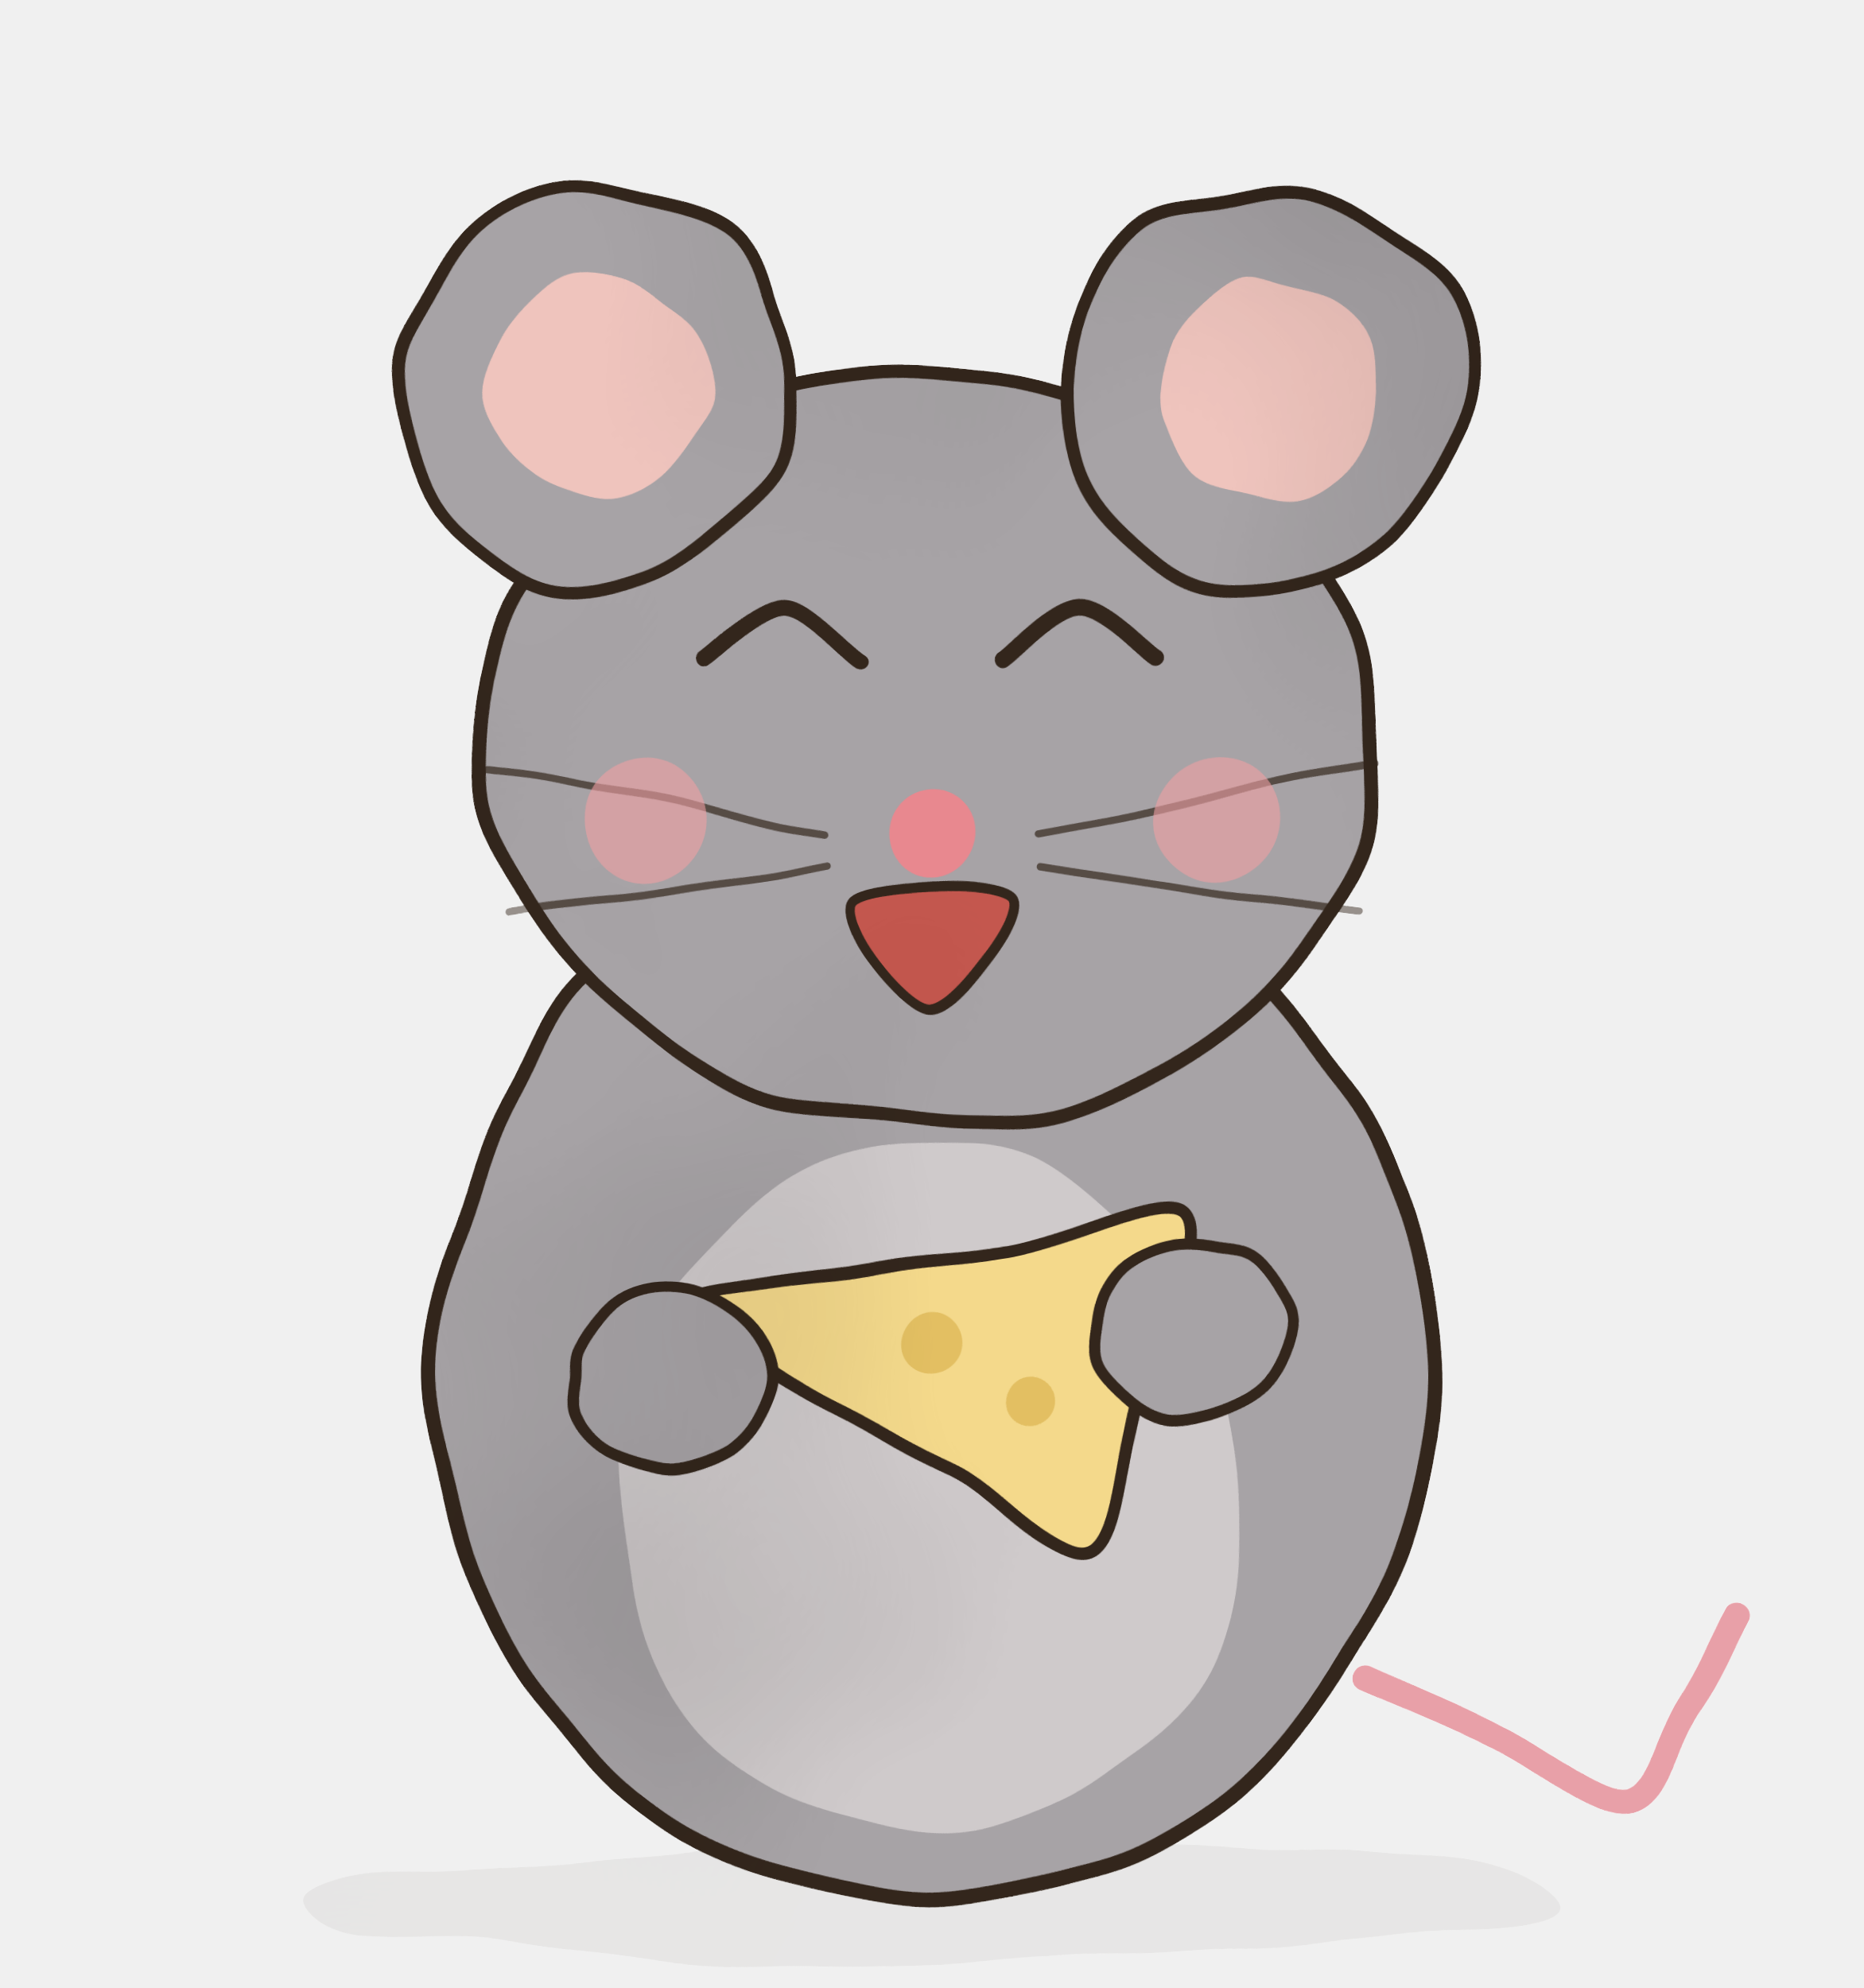
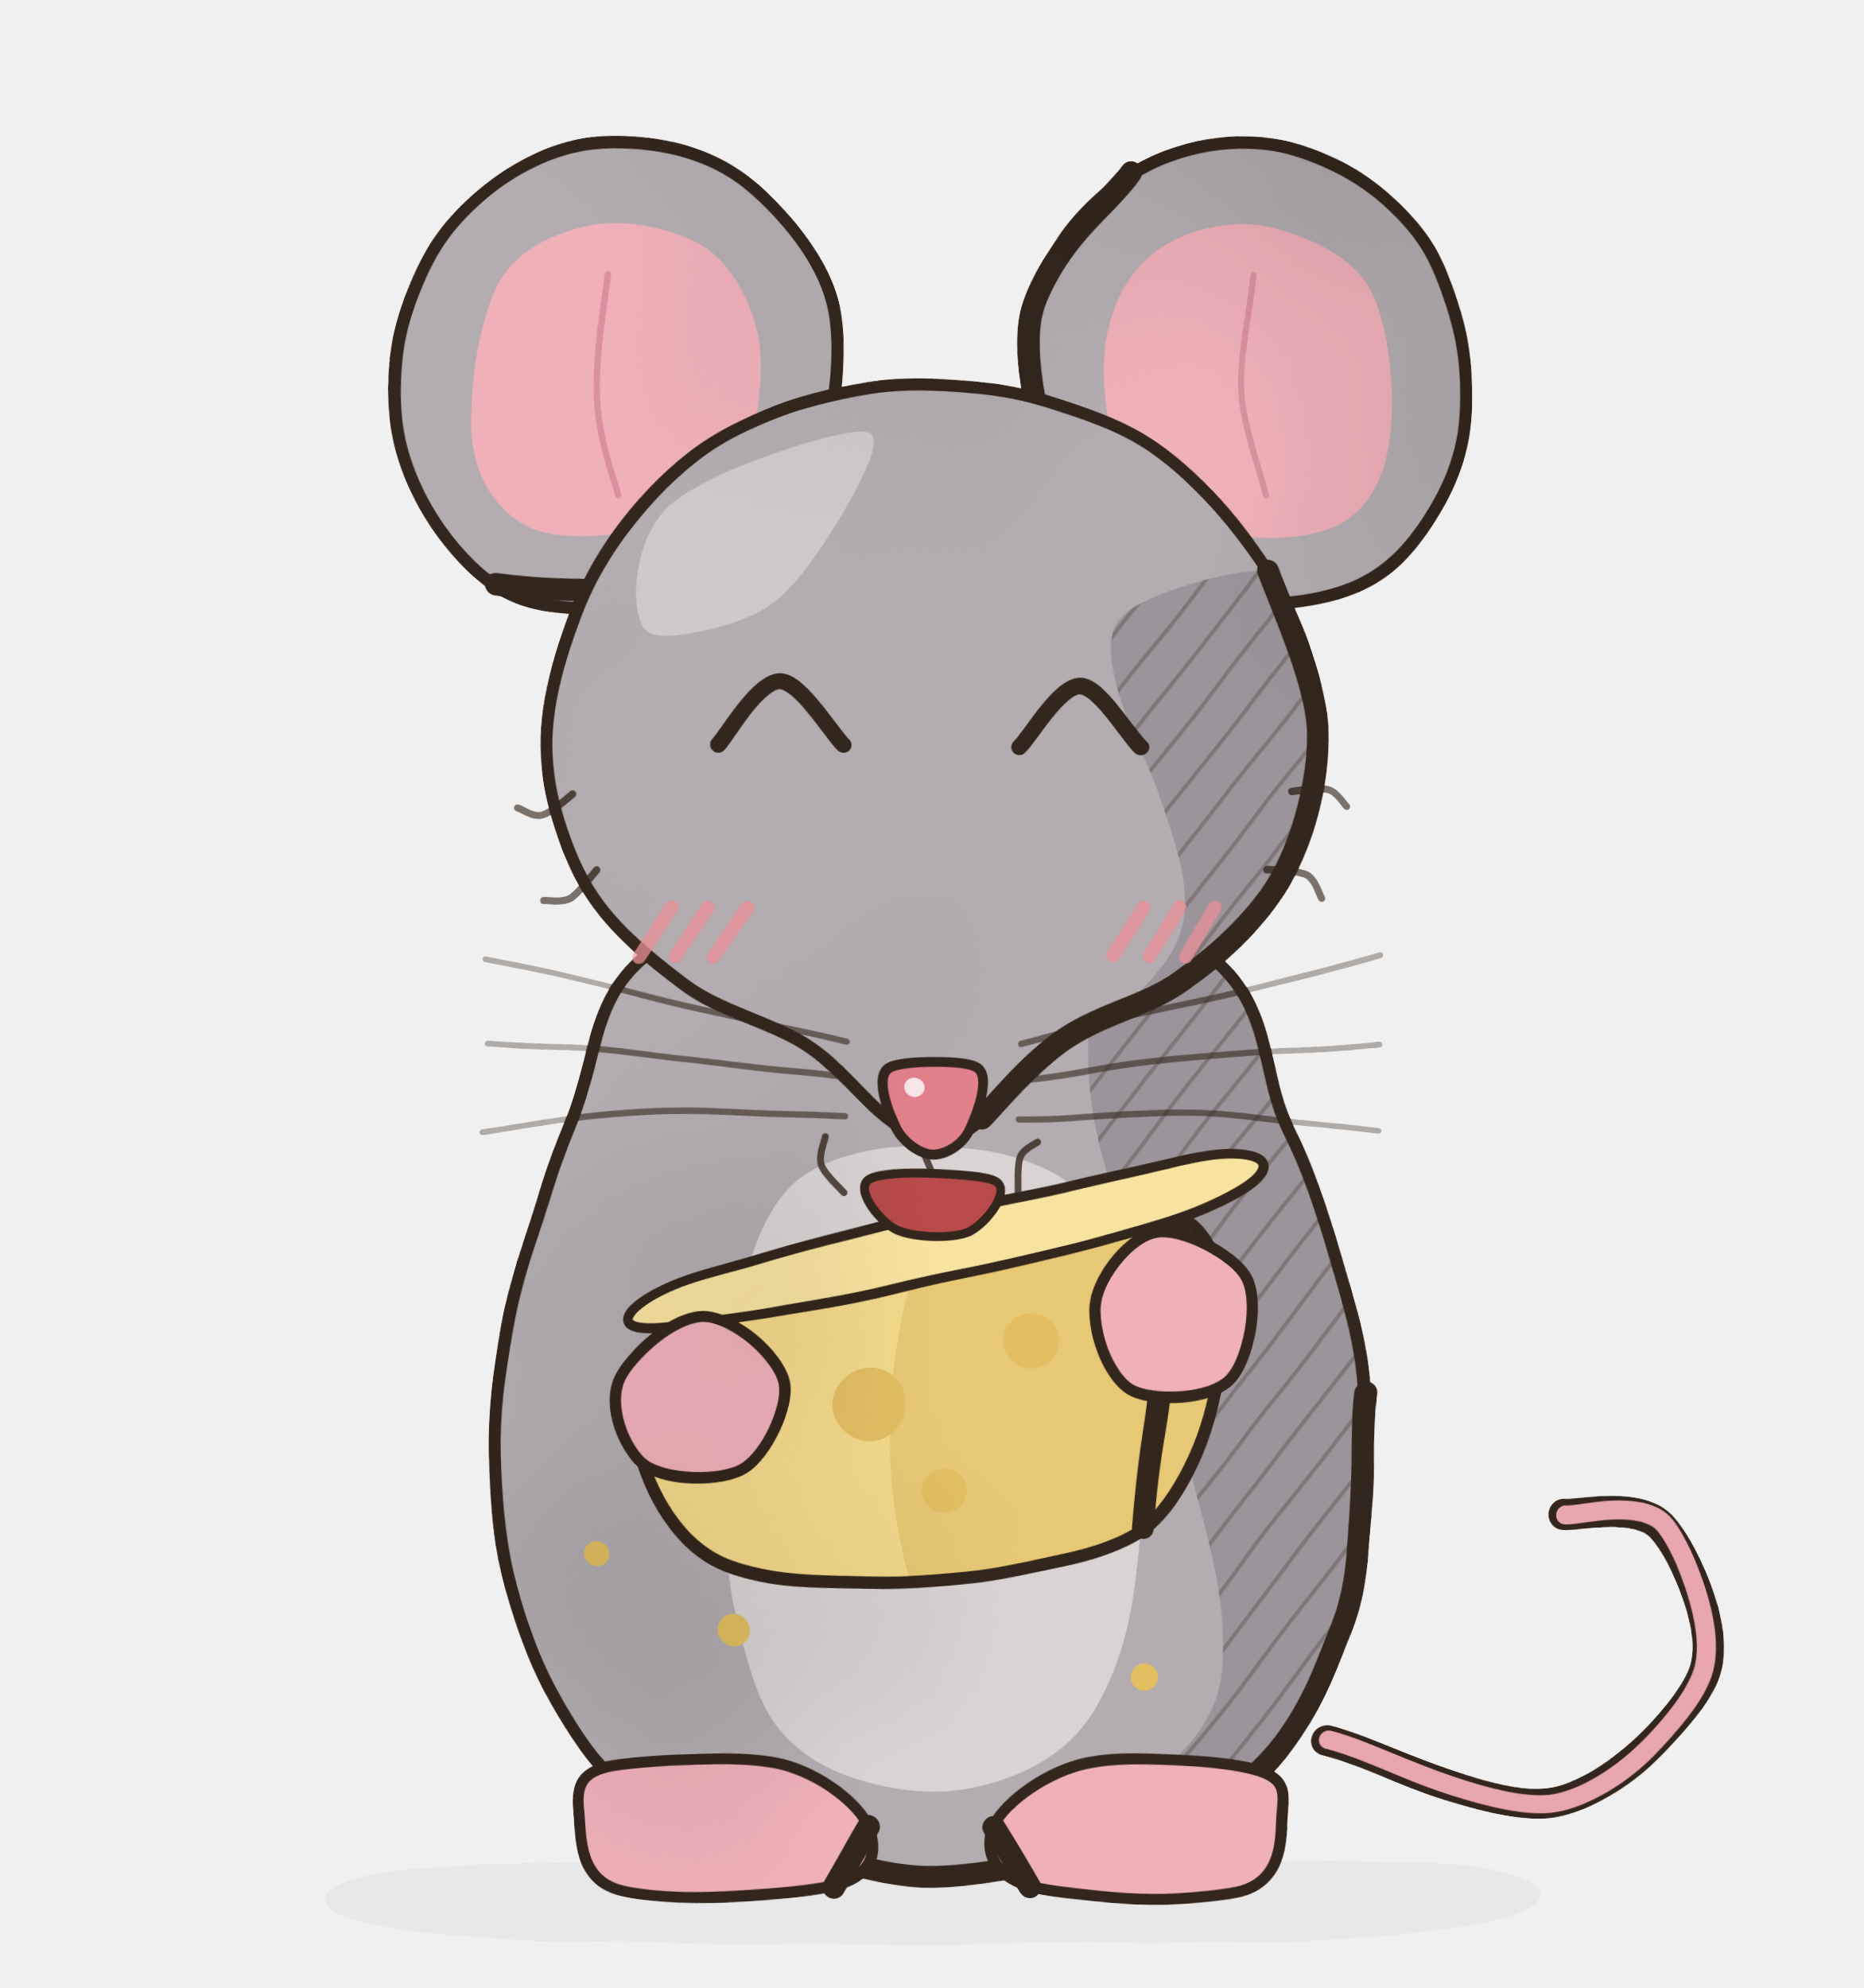
<svg xmlns="http://www.w3.org/2000/svg" viewBox="0 0 300 320" width="300" height="320">
  <defs>
    <filter id="art" x="-4%" y="-4%" width="108%" height="108%" color-interpolation-filters="sRGB">
      <feTurbulence type="fractalNoise" baseFrequency="0.032" numOctaves="2" seed="551" result="w" />
-       <feDisplacementMap in="SourceGraphic" in2="w" scale="2.6" xChannelSelector="R" yChannelSelector="G" result="d" />
+       <feDisplacementMap in="SourceGraphic" in2="w" scale="1.6" xChannelSelector="R" yChannelSelector="G" result="d" />
      <feTurbulence type="fractalNoise" baseFrequency="0.007" numOctaves="3" seed="558" result="t" />
      <feColorMatrix in="t" type="matrix" values="0.3 0 0 0 0.85  0.3 0 0 0 0.85  0.3 0 0 0 0.85  0 0 0 0 1" result="tw" />
      <feBlend in="d" in2="tw" mode="multiply" result="m" />
      <feComposite in="m" in2="d" operator="in" />
    </filter>
    <filter id="blur" x="-30%" y="-30%" width="160%" height="160%">
      <feGaussianBlur stdDeviation="8" />
    </filter>
    <filter id="blur2" x="-30%" y="-30%" width="160%" height="160%">
      <feGaussianBlur stdDeviation="2.5" />
    </filter>
    <pattern id="hatch" width="6" height="6" patternUnits="userSpaceOnUse" patternTransform="rotate(38)">
      <line x1="0" y1="0" x2="0" y2="6" stroke="#33261c" stroke-width="1.2" />
    </pattern>
    <pattern id="hatch2" width="5" height="5" patternUnits="userSpaceOnUse" patternTransform="rotate(-48)">
      <line x1="0" y1="0" x2="0" y2="5" stroke="#33261c" stroke-width="1" />
    </pattern>
    <pattern id="hatchw" width="7" height="7" patternUnits="userSpaceOnUse" patternTransform="rotate(30)">
      <line x1="0" y1="0" x2="0" y2="7" stroke="#fff8e0" stroke-width="1.3" />
    </pattern>
  </defs>
  <g filter="url(#art)">
-     <path d="M251.1 307C251.5 308.5 249 309.8 244 310.6C238.9 311.4 230.6 311.3 221.1 311.9C211.6 312.5 199.2 313.7 187.1 314.4C175 315.1 161.4 315.8 148.6 316.1C135.9 316.5 122.2 317 110.7 316.3C99.3 315.6 88.8 312.9 79.9 312.1C71 311.3 62.4 312.4 57.2 311.3C52.1 310.1 48.8 307 48.9 305.4C49 303.8 52.8 302.3 57.8 301.5C62.9 300.7 70.6 301.1 79.4 300.5C88.1 299.9 98.3 298.9 110.3 298C122.3 297.1 138.2 295.4 151.2 295.2C164.3 295 177.2 296.3 188.6 296.8C200 297.3 210.8 297.3 219.6 298.1C228.4 298.8 236 299.7 241.2 301.2C246.5 302.7 250.6 305.4 251.1 307Z" fill="#33261c" opacity="0.25" />
-     <path d="M230.7 220.9C230.9 228.7 229.7 235.8 227.9 242.6C226 249.5 223.2 255.7 219.6 262.1C215.9 268.5 210.9 275.7 206.2 281C201.5 286.4 197 290.7 191.2 294.3C185.3 297.9 178.1 300.8 171.2 302.7C164.2 304.6 156.5 305.7 149.3 305.7C142.1 305.6 134.2 304.1 127.9 302.4C121.6 300.8 117.4 299.5 111.6 295.8C105.7 292.1 98 285.7 92.8 280.3C87.6 274.8 83.5 269.2 80.2 263C77 256.8 75.1 250.2 73.2 243.1C71.4 236 69.1 228.1 69.2 220.6C69.4 213 72 204.8 74.2 197.6C76.3 190.4 79 183.8 82.1 177.2C85.2 170.7 88.3 163.6 92.9 158.3C97.6 153 104 149.4 110.1 145.6C116.2 141.8 122.4 137.5 129.3 135.6C136.2 133.7 144.6 133.9 151.5 134.3C158.3 134.7 163.8 135.9 170.5 137.9C177.2 140 185.6 143.1 191.5 146.8C197.4 150.5 201.1 155.1 205.7 160.3C210.3 165.5 215.5 172 218.9 178C222.4 184 224.5 189 226.5 196.2C228.4 203.3 230.4 213.2 230.7 220.9Z" fill="#a7a3a6" stroke="#33261c" stroke-width="2.4" stroke-linejoin="round" stroke-linecap="round" />
-     <path d="M199.7 240.8C199.9 248.4 199.1 257.3 196.6 264C194.1 270.7 190.1 276 184.7 280.8C179.3 285.6 170.5 290.5 164 292.7C157.5 295 152.4 295.1 145.7 294.2C138.9 293.4 129.8 291.2 123.6 287.7C117.4 284.2 112 279.3 108.3 273.4C104.6 267.5 102.6 259.8 101.3 252.3C99.9 244.9 98.8 236 100.1 228.5C101.4 221 104.9 213.5 109.1 207.1C113.3 200.8 119.4 194.3 125.3 190.5C131.3 186.8 138 185.4 144.9 184.6C151.8 183.9 160.4 183.3 166.7 185.8C173.1 188.4 178.5 194.5 183.2 199.9C188 205.3 192.6 211.5 195.4 218.3C198.1 225.1 199.5 233.2 199.7 240.8Z" fill="#cfcacb" />
-     <path d="M219.8 270.2C223.4 271.9 234.7 276.6 241.7 280C248.7 283.4 256.6 291.3 261.6 290.5C266.6 289.6 268.8 280.1 271.8 275C274.8 270 278.4 262.6 279.7 260.1" fill="none" stroke="#e8a0a8" stroke-width="4" stroke-linecap="round" stroke-linejoin="round" />
-     <path d="M110.9 210.2C112.1 206.9 129.5 206 138 204.5C146.5 203 153.2 202.6 162 201.1C170.7 199.6 186.9 192 190.5 195.4C194.2 198.9 186.5 212.6 183.9 221.7C181.3 230.8 180.2 247.8 175.1 250.3C170.1 252.8 160.9 241.1 153.4 236.8C146 232.5 137.7 228.7 130.6 224.3C123.5 219.8 109.7 213.5 110.9 210.2Z" fill="#f4d98b" stroke="#33261c" stroke-width="2" stroke-linejoin="round" stroke-linecap="round" />
-     <circle cx="150.0" cy="216.0" r="5" fill="#e3bf62" />
-     <circle cx="166.0" cy="226.0" r="4" fill="#e3bf62" />
-     <path d="M124.6 222.1C124.5 224.1 123.1 226.9 121.9 228.8C120.7 230.6 119.2 232.1 117.4 233.4C115.5 234.6 112.7 235.7 110.7 236.2C108.6 236.7 107.2 236.7 105 236.2C102.8 235.8 99.3 234.9 97.3 233.5C95.3 232.1 93.8 229.8 93.1 227.8C92.3 225.9 92.8 223.4 92.9 221.6C92.9 219.7 92.4 218.6 93.4 216.8C94.3 214.9 96.7 211.9 98.5 210.4C100.4 208.9 102.3 208.2 104.5 207.8C106.6 207.4 109.3 207.5 111.5 208C113.7 208.6 115.7 209.6 117.6 211C119.5 212.3 121.5 214.4 122.7 216.3C123.9 218.1 124.7 220 124.6 222.1Z" fill="#a7a3a6" stroke="#33261c" stroke-width="1.8" stroke-linejoin="round" stroke-linecap="round" />
-     <path d="M208.1 213.3C208 215.1 206.9 218 205.9 219.8C204.9 221.6 203.9 222.9 202 224.1C200.1 225.3 197.1 226.4 194.7 227.1C192.3 227.7 189.9 228.4 187.8 228.2C185.7 227.9 183.8 227 182 225.6C180.2 224.2 177.7 221.9 176.8 219.9C175.9 217.9 176.3 215.6 176.5 213.7C176.7 211.7 177 209.9 177.8 208.2C178.7 206.5 179.8 204.7 181.7 203.5C183.5 202.2 186.3 201.1 188.7 200.7C191.1 200.3 193.8 200.6 196 201C198.3 201.3 200.2 201.3 201.9 202.6C203.7 203.9 205.5 206.9 206.5 208.6C207.6 210.4 208.2 211.4 208.1 213.3Z" fill="#a7a3a6" stroke="#33261c" stroke-width="1.8" stroke-linejoin="round" stroke-linecap="round" />
-     <path d="M220.5 120.3C220.7 126.6 221.2 132.1 218.8 138.3C216.4 144.5 211.2 152.1 206 157.7C200.9 163.3 194.5 168.4 188.1 172.1C181.6 175.8 174.7 178.6 167.3 179.9C160 181.2 151.6 180.4 144 179.9C136.4 179.4 128.7 179.5 121.7 176.7C114.7 174 107.5 168.1 101.8 163.5C96.1 158.9 91.7 154.7 87.6 149.1C83.6 143.5 79.1 136.6 77.5 129.9C75.9 123.2 76.8 115.2 78 108.9C79.3 102.6 81.2 97.7 85.3 92.2C89.3 86.8 96.4 80.8 102.3 76.1C108.2 71.4 113.8 66.7 120.7 64C127.5 61.3 136 60.2 143.6 59.9C151.2 59.6 158.6 60.5 166.2 62.3C173.8 64 182.5 66.8 189.1 70.2C195.7 73.6 200.9 77.7 205.6 82.9C210.4 88 215.2 94.7 217.7 100.9C220.2 107.2 220.3 114.1 220.5 120.3Z" fill="#a7a3a6" stroke="#33261c" stroke-width="2.2" stroke-linejoin="round" stroke-linecap="round" />
-     <path d="M127.2 61.3C127.5 65.6 127.7 71.3 125.6 75.5C123.5 79.7 118.4 83.5 114.6 86.5C110.9 89.5 107.5 92.2 103.2 93.6C99 95 93.9 96.1 89.1 94.9C84.4 93.8 78.4 89.8 74.7 86.7C71.1 83.6 69.1 80.6 67.4 76.3C65.6 72 64 65.4 64.2 60.9C64.3 56.5 66.2 53.7 68.3 49.8C70.5 45.8 73.4 40.4 77.1 37.1C80.7 33.9 85.7 31.2 90.1 30.3C94.4 29.4 98.4 30.5 103.1 31.7C107.7 32.8 114.3 34.4 117.8 37.3C121.3 40.3 122.4 45.5 123.9 49.5C125.5 53.5 126.9 57 127.2 61.3Z" fill="#a7a3a6" stroke="#33261c" stroke-width="2" stroke-linejoin="round" stroke-linecap="round" />
-     <path d="M114.9 63.2C114.9 65.8 113.5 67.5 112.1 69.9C110.7 72.3 108.7 75.6 106.6 77.4C104.5 79.2 101.9 80.4 99.4 80.7C96.9 81 93.9 79.9 91.7 79.1C89.4 78.3 87.6 77.5 85.7 76C83.8 74.6 81.6 72.5 80.2 70.3C78.7 68.1 77.2 65.6 77.2 63C77.2 60.3 78.8 56.9 80.1 54.5C81.4 52.1 83.1 50.4 85.1 48.6C87.1 46.9 89.3 44.7 91.8 44C94.3 43.3 97.7 43.9 100.1 44.7C102.6 45.5 104.4 47.2 106.4 48.8C108.4 50.3 110.6 51.5 112 53.9C113.5 56.3 114.9 60.5 114.9 63.2Z" fill="#efc4bd" />
-     <path d="M237.4 62.3C237 66.9 234.5 70.8 232.1 74.9C229.7 78.9 226.6 83.5 223.3 86.6C220 89.6 217.1 91.8 212.4 93.3C207.7 94.7 200.3 96.1 195.3 95.2C190.3 94.4 186 91 182.4 88.1C178.9 85.2 175.9 82.1 174.1 77.8C172.3 73.6 171.8 67.4 171.8 62.6C171.9 57.8 172.4 53.5 174.3 49C176.3 44.5 179.6 38.4 183.4 35.6C187.1 32.9 192.5 33.2 197 32.3C201.6 31.5 206.1 29.7 210.5 30.6C214.8 31.6 219.3 35.1 223.3 37.8C227.3 40.6 232 43 234.4 47.1C236.7 51.2 237.8 57.7 237.4 62.3Z" fill="#a7a3a6" stroke="#33261c" stroke-width="2" stroke-linejoin="round" stroke-linecap="round" />
-     <path d="M221.3 63.1C221.2 65.7 221 68 220.2 70.2C219.3 72.4 218 74.5 216.1 76.3C214.3 78 211.7 80.1 209 80.6C206.3 81.1 202.8 80 199.9 79.4C197.1 78.8 194 78.5 191.9 76.8C189.9 75.1 188.6 71.6 187.8 69.3C186.9 67.1 186.7 65.8 186.8 63.3C187 60.8 187.7 56.7 188.7 54.2C189.8 51.8 191.2 50.4 193.1 48.7C195 47 197.8 44.6 200.1 44C202.4 43.5 204.6 44.7 207.1 45.4C209.6 46.2 212.9 46.9 215.1 48.4C217.3 50 219.3 52.2 220.3 54.6C221.4 57.1 221.3 60.5 221.3 63.1Z" fill="#efc4bd" />
-     <circle cx="150.0" cy="134.4" r="7.2" fill="#e8888f" />
-     <path d="M132.4 134.3C127.9 133.3 114.3 130.1 105.2 128.3C96.1 126.6 82.5 124.5 78 123.7" fill="none" stroke="#33261c" stroke-width="1.2" stroke-linecap="round" stroke-linejoin="round" opacity="0.7" />
-     <path d="M132.6 139.4C128.3 140 115.5 142.2 107 143.4C98.5 144.6 85.7 146 81.5 146.6" fill="none" stroke="#33261c" stroke-width="1.2" stroke-linecap="round" stroke-linejoin="round" opacity="0.7" />
-     <path d="M167.3 134.5C171.8 133.5 185.4 130.5 194.4 128.6C203.4 126.6 216.8 123.8 221.3 122.8" fill="none" stroke="#33261c" stroke-width="1.2" stroke-linecap="round" stroke-linejoin="round" opacity="0.7" />
-     <path d="M167.6 139.8C171.9 140.4 184.8 142.2 193.3 143.4C201.8 144.7 214.3 146.6 218.5 147.2" fill="none" stroke="#33261c" stroke-width="1.2" stroke-linecap="round" stroke-linejoin="round" opacity="0.7" />
-     <path d="M113.3 106.5C115.5 105.1 122.1 98 126.4 97.9C130.6 97.8 136.7 104.7 138.8 106" fill="none" stroke="#33261c" stroke-width="2.6" stroke-linecap="round" stroke-linejoin="round" />
-     <path d="M161.4 105.9C163.5 104.6 169.7 98.1 173.9 98C178 97.9 184.1 104.2 186.2 105.4" fill="none" stroke="#33261c" stroke-width="2.6" stroke-linecap="round" stroke-linejoin="round" />
-     <path d="M136.9 145.4C139.1 142.5 160.9 142.1 163 144.9C165.1 147.7 153.9 162.2 149.5 162.3C145.1 162.4 134.6 148.3 136.9 145.4Z" fill="#c4574e" stroke="#33261c" stroke-width="1.6" stroke-linejoin="round" stroke-linecap="round" />
-     <circle cx="104.0" cy="132.0" r="10" fill="#f0a0a4" opacity="0.6" />
-     <circle cx="196.0" cy="132.0" r="10" fill="#f0a0a4" opacity="0.6" />
+     <path d="M70.3 300.3C96.5 298.4 204.5 298.4 230.5 300.2C256.5 302.1 252.3 309.7 226.1 311.6C200 313.5 99.6 313.6 73.6 311.7C47.7 309.8 44.2 302.2 70.3 300.3Z" fill="#33261c" opacity="0.22" />
+     <path d="M213.7 280C219.8 281.7 239.8 291.9 249.8 290.2C259.9 288.5 271.1 277.1 274.1 269.8C277.1 262.5 271.7 250.6 267.9 246.3C264.2 241.9 254.5 244.3 251.8 243.9" fill="none" stroke="#33261c" stroke-width="5" stroke-linecap="round" stroke-linejoin="round" />
+     <path d="M214 279.9C220 281.6 240.1 291.9 250 290.3C260 288.7 270.7 277.6 273.7 270.2C276.8 262.8 271.8 250.2 268.2 245.8C264.6 241.5 254.8 244.3 252.1 244" fill="none" stroke="#e8a6ae" stroke-width="3" stroke-linecap="round" stroke-linejoin="round" />
+     <path d="M111.7 149.7C95.5 154.9 96.9 169.3 91.6 181.7C86.4 194.1 81.5 210.9 80.2 224.3C79 237.7 80.2 251.2 84.2 262.1C88.2 273 93.1 283.1 104.1 289.7C115 296.4 134.5 302 149.9 302.1C165.3 302.1 185.3 296.6 196.4 289.9C207.4 283.2 212.2 272.9 216.1 261.9C220 250.9 221.2 237.3 219.8 223.9C218.4 210.6 212.8 194 207.6 181.8C202.3 169.5 204.5 155.8 188.5 150.4C172.5 145.1 127.8 144.5 111.7 149.7Z" fill="#b3adb1" />
+     <clipPath id="c2100">
+       <path d="M111.7 149.7C95.5 154.9 96.9 169.3 91.6 181.7C86.4 194.1 81.5 210.9 80.2 224.3C79 237.7 80.2 251.2 84.2 262.1C88.2 273 93.1 283.1 104.1 289.7C115 296.4 134.5 302 149.9 302.1C165.3 302.1 185.3 296.6 196.4 289.9C207.4 283.2 212.2 272.9 216.1 261.9C220 250.9 221.2 237.3 219.8 223.9C218.4 210.6 212.8 194 207.6 181.8C202.3 169.5 204.5 155.8 188.5 150.4C172.5 145.1 127.8 144.5 111.7 149.7Z" />
+     </clipPath>
+     <g clip-path="url(#c2100)">
+       <path d="M175.9 159.9C183.2 141.6 229.2 135 239.9 160C250.6 185 255.1 285.1 240.1 310.2C225.1 335.2 157.2 316.8 149.9 310.1C142.6 303.4 191.9 295 196.3 270C200.6 244.9 168.6 178.2 175.9 159.9Z" fill="rgba(60,50,60,0.2)" />
+       <path d="M175.9 159.9C183.2 141.6 229.2 135 239.9 160C250.6 185 255.1 285.1 240.1 310.2C225.1 335.2 157.2 316.8 149.9 310.1C142.6 303.4 191.9 295 196.3 270C200.6 244.9 168.6 178.2 175.9 159.9Z" fill="url(#hatch)" opacity="0.28" />
+     </g>
+     <path d="M111.7 149.7C95.5 154.9 96.9 169.3 91.6 181.7C86.4 194.1 81.5 210.9 80.2 224.3C79 237.7 80.2 251.2 84.2 262.1C88.2 273 93.1 283.1 104.1 289.7C115 296.4 134.5 302 149.9 302.1C165.3 302.1 185.3 296.6 196.4 289.9C207.4 283.2 212.2 272.9 216.1 261.9C220 250.9 221.2 237.3 219.8 223.9C218.4 210.6 212.8 194 207.6 181.8C202.3 169.5 204.5 155.8 188.5 150.4C172.5 145.1 127.8 144.5 111.7 149.7Z" fill="none" stroke="#33261c" stroke-width="2" stroke-linecap="round" stroke-linejoin="round" />
+     <path d="M104 290C111.7 292 134.7 302 150 302C165.3 302 185 296.7 196 290C207 283.3 212 273 216 262C220 251 219.3 230.3 220 224" fill="none" stroke="#33261c" stroke-width="3.6" stroke-linecap="round" />
+     <path d="M128.3 190C137.5 183 162.6 182.8 171.9 189.8C181.2 196.8 183.3 217.7 184 232C184.7 246.3 181.6 266.4 176 275.7C170.4 285.1 158.9 288 150.3 288.1C141.6 288.1 129.6 285.5 124 276.2C118.3 266.9 115.6 246.6 116.3 232.2C117 217.9 119 197.1 128.3 190Z" fill="#d9d3d4" />
+     <path d="M135.9 192.1C135.3 191.4 132.8 189.1 132.3 187.7C131.8 186.2 132.9 184 133 183.3" fill="none" stroke="#33261c" stroke-width="1.1" stroke-linecap="round" stroke-linejoin="round" opacity="0.8" />
+     <path d="M150 189.1C149.6 188.1 148 184.9 147.9 183.2C147.9 181.5 149.5 179.6 149.9 178.9" fill="none" stroke="#33261c" stroke-width="1.1" stroke-linecap="round" stroke-linejoin="round" opacity="0.8" />
+     <path d="M163.8 191.9C163.9 191 163.7 187.5 164.2 186.1C164.7 184.7 166.6 183.9 167.1 183.5" fill="none" stroke="#33261c" stroke-width="1.1" stroke-linecap="round" stroke-linejoin="round" opacity="0.8" />
+     <path d="M93.6 292.1C93.3 288.8 92.7 285.6 98.1 284.2C103.4 282.9 118.7 282.4 125.7 284C132.7 285.7 138.5 290.7 139.9 294C141.3 297.3 140.7 302 134.1 303.7C127.5 305.4 106.8 306 100 304.1C93.3 302.2 93.9 295.5 93.6 292.1Z" fill="#f0b0b8" />
+     <path d="M93.6 292.1C93.3 288.8 92.7 285.6 98.1 284.2C103.4 282.9 118.7 282.4 125.7 284C132.7 285.7 138.5 290.7 139.9 294C141.3 297.3 140.7 302 134.1 303.7C127.5 305.4 106.8 306 100 304.1C93.3 302.2 93.9 295.5 93.6 292.1Z" fill="none" stroke="#33261c" stroke-width="1.8" stroke-linecap="round" stroke-linejoin="round" />
+     <path d="M140 294C139 295.7 135 302.3 134 304" fill="none" stroke="#33261c" stroke-width="3.6" stroke-linecap="round" />
+     <path d="M206.4 291.7C206.8 288.4 207.4 285.7 201.9 284.5C196.5 283.2 180.9 282.7 173.9 284.3C166.9 285.9 161.1 290.9 159.9 294.1C158.6 297.4 159.8 302.3 166.4 304C173.1 305.7 193.1 306.3 199.8 304.3C206.4 302.2 206 295 206.4 291.7Z" fill="#f0b0b8" />
+     <path d="M206.4 291.7C206.8 288.4 207.4 285.7 201.9 284.5C196.5 283.2 180.9 282.7 173.9 284.3C166.9 285.9 161.1 290.9 159.9 294.1C158.6 297.4 159.8 302.3 166.4 304C173.1 305.7 193.1 306.3 199.8 304.3C206.4 302.2 206 295 206.4 291.7Z" fill="none" stroke="#33261c" stroke-width="1.8" stroke-linecap="round" stroke-linejoin="round" />
+     <path d="M160 294C161 295.7 165 302.3 166 304" fill="none" stroke="#33261c" stroke-width="3.6" stroke-linecap="round" />
+     <path d="M108.5 214C120.7 204.7 177.2 190.7 189.8 196.1C202.4 201.4 196.6 236.8 184.3 246.1C172.1 255.4 129.1 257.1 116.5 251.7C103.8 246.4 96.3 223.3 108.5 214Z" fill="#f4d98b" />
+     <clipPath id="c2103">
+       <path d="M108.5 214C120.7 204.7 177.2 190.7 189.8 196.1C202.4 201.4 196.6 236.8 184.3 246.1C172.1 255.4 129.1 257.1 116.5 251.7C103.8 246.4 96.3 223.3 108.5 214Z" />
+     </clipPath>
+     <g clip-path="url(#c2103)">
+       <path d="M149.7 200.1C158.1 190.1 191.7 189.9 200.1 199.9C208.5 209.8 208.6 249.7 200.2 259.7C191.8 269.8 158.2 270 149.8 260.1C141.4 250.1 141.3 210.1 149.7 200.1Z" fill="rgba(180,130,30,0.2)" />
+     </g>
+     <path d="M108.5 214C120.7 204.7 177.2 190.7 189.8 196.1C202.4 201.4 196.6 236.8 184.3 246.1C172.1 255.4 129.1 257.1 116.5 251.7C103.8 246.4 96.3 223.3 108.5 214Z" fill="none" stroke="#33261c" stroke-width="2" stroke-linecap="round" stroke-linejoin="round" />
+     <path d="M190 196C189 204.3 185 237.7 184 246" fill="none" stroke="#33261c" stroke-width="3.6" stroke-linecap="round" />
+     <path d="M107.8 214.1C120.1 212.7 174.8 201 189.5 196.3C204.3 191.7 208.6 184.7 196.3 186C184 187.4 130.4 199.7 115.7 204.4C100.9 209.1 95.5 215.4 107.8 214.1Z" fill="#f7e3a0" />
+     <path d="M107.8 214.1C120.1 212.7 174.8 201 189.5 196.3C204.3 191.7 208.6 184.7 196.3 186C184 187.4 130.4 199.7 115.7 204.4C100.9 209.1 95.5 215.4 107.8 214.1Z" fill="none" stroke="#33261c" stroke-width="1.6" stroke-linecap="round" stroke-linejoin="round" />
+     <circle cx="140" cy="226" r="6" fill="#e3bf62" />
+     <circle cx="166" cy="216" r="4.5" fill="#e3bf62" />
+     <circle cx="152" cy="240" r="3.5" fill="#e3bf62" />
+     <path d="M99.7 222.2C101.3 218.3 109.1 212.3 113.5 212.3C117.9 212.3 125.3 218.3 126.3 222.3C127.3 226.3 123.4 234 119.6 236.3C115.8 238.6 107 238.2 103.7 235.9C100.4 233.5 98 226.2 99.7 222.2Z" fill="#f0b0b8" />
+     <path d="M99.7 222.2C101.3 218.3 109.1 212.3 113.5 212.3C117.9 212.3 125.3 218.3 126.3 222.3C127.3 226.3 123.4 234 119.6 236.3C115.8 238.6 107 238.2 103.7 235.9C100.4 233.5 98 226.2 99.7 222.2Z" fill="none" stroke="#33261c" stroke-width="1.8" stroke-linecap="round" stroke-linejoin="round" />
+     <path d="M200.5 205.8C198.5 201.9 189.9 197.8 185.9 198.5C181.8 199.1 176.9 205.4 176.3 209.6C175.6 213.8 178.4 221.7 182 223.7C185.6 225.7 194.9 224.8 198 221.8C201.1 218.8 202.5 209.6 200.5 205.8Z" fill="#f0b0b8" />
+     <path d="M200.5 205.8C198.5 201.9 189.9 197.8 185.9 198.5C181.8 199.1 176.9 205.4 176.3 209.6C175.6 213.8 178.4 221.7 182 223.7C185.6 225.7 194.9 224.8 198 221.8C201.1 218.8 202.5 209.6 200.5 205.8Z" fill="none" stroke="#33261c" stroke-width="1.8" stroke-linecap="round" stroke-linejoin="round" />
+     <circle cx="118" cy="262" r="2.6" fill="#e3bf62" />
+     <circle cx="184" cy="270" r="2.2" fill="#e3bf62" />
+     <circle cx="96" cy="250" r="2" fill="#e3bf62" />
+     <path d="M63.8 70C62.2 60.9 65.4 47.9 70.2 40.2C74.9 32.5 84.1 25.6 92.1 23.6C100 21.5 110.7 23.5 117.7 27.9C124.7 32.2 132.1 40.9 134 49.5C136 58.2 133.9 71.9 129.5 79.7C125.1 87.5 115.9 93.9 107.6 96.3C99.4 98.8 87.3 98.7 80 94.3C72.7 90 65.4 79 63.8 70Z" fill="#b3adb1" />
+     <path d="M63.8 70C62.2 60.9 65.4 47.9 70.2 40.2C74.9 32.5 84.1 25.6 92.1 23.6C100 21.5 110.7 23.5 117.7 27.9C124.7 32.2 132.1 40.9 134 49.5C136 58.2 133.9 71.9 129.5 79.7C125.1 87.5 115.9 93.9 107.6 96.3C99.4 98.8 87.3 98.7 80 94.3C72.7 90 65.4 79 63.8 70Z" fill="none" stroke="#33261c" stroke-width="2" stroke-linecap="round" stroke-linejoin="round" />
+     <path d="M108 96C103.3 95.7 84.7 94.3 80 94" fill="none" stroke="#33261c" stroke-width="3.6" stroke-linecap="round" />
+     <path d="M75.7 69.9C75.1 63.5 76.8 51.5 80.2 45.9C83.6 40.2 90.5 37.1 96.1 36.1C101.7 35.1 109.5 36.8 113.9 40.1C118.2 43.5 121.4 49.8 122.1 56.1C122.8 62.5 121.5 73.3 118.2 78.2C114.8 83.2 107.7 84.8 102 85.8C96.3 86.9 88.4 86.9 84 84.2C79.7 81.6 76.4 76.3 75.7 69.9Z" fill="#f0b0b8" />
+     <path d="M97.8 44C97.5 47.3 95.7 57.8 96.1 63.8C96.4 69.8 99.3 77.3 99.9 80" fill="none" stroke="#c97f8a" stroke-width="1" stroke-linecap="round" stroke-linejoin="round" opacity="0.6" />
+     <path d="M235.6 70.3C237.3 61.3 234.5 48 229.9 40.2C225.3 32.4 215.9 25.7 208 23.7C200 21.7 189.2 23.9 182.2 28.2C175.2 32.5 168.2 40.9 166.2 49.5C164.2 58.1 166.1 72.3 170.3 80C174.5 87.7 183.3 93.7 191.5 95.9C199.8 98.2 212.4 98 219.7 93.7C227.1 89.4 233.9 79.2 235.6 70.3Z" fill="#b3adb1" />
+     <path d="M235.6 70.3C237.3 61.3 234.5 48 229.9 40.2C225.3 32.4 215.9 25.7 208 23.7C200 21.7 189.2 23.9 182.2 28.2C175.2 32.5 168.2 40.9 166.2 49.5C164.2 58.1 166.1 72.3 170.3 80C174.5 87.7 183.3 93.7 191.5 95.9C199.8 98.2 212.4 98 219.7 93.7C227.1 89.4 233.9 79.2 235.6 70.3Z" fill="none" stroke="#33261c" stroke-width="2" stroke-linecap="round" stroke-linejoin="round" />
+     <path d="M182 28C179.3 31.7 168 41.3 166 50C164 58.7 169.3 75 170 80" fill="none" stroke="#33261c" stroke-width="3.6" stroke-linecap="round" />
+     <path d="M223.7 70.3C224.4 63.9 223.5 51.9 220.2 46.2C216.9 40.5 209.6 37 203.9 36C198.2 35 190.3 36.8 185.9 40.2C181.5 43.5 178.4 49.9 177.7 56.3C177.1 62.6 178.6 73.3 181.9 78.3C185.3 83.2 192.1 85.1 197.8 86.1C203.4 87.1 211.6 86.8 215.9 84.2C220.3 81.5 223 76.6 223.7 70.3Z" fill="#f0b0b8" />
+     <path d="M201.9 43.9C201.6 47.2 199.7 57.9 200.1 63.9C200.4 69.9 203.2 77.2 203.8 79.8" fill="none" stroke="#c97f8a" stroke-width="1" stroke-linecap="round" stroke-linejoin="round" opacity="0.6" />
+     <path d="M150 61.9C160.7 62 173.2 65.3 182.1 70.3C191.1 75.3 198.7 83.7 203.7 91.7C208.7 99.6 211.8 109.6 212.2 118C212.6 126.3 209.8 134.8 206.2 141.5C202.6 148.3 196.4 154 190.5 158.4C184.5 162.9 175.7 164.4 170.4 168C165 171.6 161.8 177.1 158.4 179.9C155 182.6 152.6 184.2 150 184.3C147.3 184.3 145.9 182.7 142.5 180.1C139.1 177.4 134.9 172 129.6 168.4C124.3 164.8 116.4 162.8 110.5 158.4C104.5 154 97.7 148.5 93.9 141.8C90.1 135.2 87.4 126.7 87.7 118.5C88 110.2 90.7 100.5 95.7 92.4C100.7 84.2 108.8 74.7 117.8 69.6C126.9 64.5 139.3 61.7 150 61.9Z" fill="#b3adb1" />
+     <clipPath id="c2109">
+       <path d="M150 61.9C160.7 62 173.2 65.3 182.1 70.3C191.1 75.3 198.7 83.7 203.7 91.7C208.7 99.6 211.8 109.6 212.2 118C212.6 126.3 209.8 134.8 206.2 141.5C202.6 148.3 196.4 154 190.5 158.4C184.5 162.9 175.7 164.4 170.4 168C165 171.6 161.8 177.1 158.4 179.9C155 182.6 152.6 184.2 150 184.3C147.3 184.3 145.9 182.7 142.5 180.1C139.1 177.4 134.9 172 129.6 168.4C124.3 164.8 116.4 162.8 110.5 158.4C104.5 154 97.7 148.5 93.9 141.8C90.1 135.2 87.4 126.7 87.7 118.5C88 110.2 90.7 100.5 95.7 92.4C100.7 84.2 108.8 74.7 117.8 69.6C126.9 64.5 139.3 61.7 150 61.9Z" />
+     </clipPath>
+     <g clip-path="url(#c2109)">
+       <path d="M180.3 99.9C186.9 91.5 223.5 86.6 230.1 100C236.7 113.4 233.1 165.2 219.8 180.2C206.4 195.2 155 195 150.1 190C145.2 184.9 185.1 165.1 190.1 150.1C195.1 135.1 173.6 108.2 180.3 99.9Z" fill="rgba(60,50,60,0.2)" />
+       <path d="M180.3 99.9C186.9 91.5 223.5 86.6 230.1 100C236.7 113.4 233.1 165.2 219.8 180.2C206.4 195.2 155 195 150.1 190C145.2 184.9 185.1 165.1 190.1 150.1C195.1 135.1 173.6 108.2 180.3 99.9Z" fill="url(#hatch)" opacity="0.28" />
+       <path d="M107.9 81.7C114 76.4 137.1 67.5 140 69.9C143 72.3 131.8 90.8 125.7 96.1C119.7 101.4 106.9 104.2 103.9 101.8C101 99.4 101.9 87.1 107.9 81.7Z" fill="#ffffff" opacity="0.35" />
+     </g>
+     <path d="M150 61.9C160.7 62 173.2 65.3 182.1 70.3C191.1 75.3 198.7 83.7 203.7 91.7C208.7 99.6 211.8 109.6 212.2 118C212.6 126.3 209.8 134.8 206.2 141.5C202.6 148.3 196.4 154 190.5 158.4C184.5 162.9 175.7 164.4 170.4 168C165 171.6 161.8 177.1 158.4 179.9C155 182.6 152.6 184.2 150 184.3C147.3 184.3 145.9 182.7 142.5 180.1C139.1 177.4 134.9 172 129.6 168.4C124.3 164.8 116.4 162.8 110.5 158.4C104.5 154 97.7 148.5 93.9 141.8C90.1 135.2 87.4 126.7 87.7 118.5C88 110.2 90.7 100.5 95.7 92.4C100.7 84.2 108.8 74.7 117.8 69.6C126.9 64.5 139.3 61.7 150 61.9Z" fill="none" stroke="#33261c" stroke-width="2" stroke-linecap="round" stroke-linejoin="round" />
+     <path d="M204 92C205.3 96.3 211.7 109.7 212 118C212.3 126.3 209.7 135.3 206 142C202.3 148.7 196 153.7 190 158C184 162.3 175.3 164.3 170 168C164.7 171.7 160 178 158 180" fill="none" stroke="#33261c" stroke-width="3.6" stroke-linecap="round" />
+     <path d="M96.1 140C95.4 140.8 93.2 143.8 91.8 144.6C90.3 145.4 88.1 144.9 87.3 145" fill="none" stroke="#33261c" stroke-width="1.2" stroke-linecap="round" stroke-linejoin="round" opacity="0.8" />
+     <path d="M92.1 127.9C91.3 128.5 88.6 131 87 131.4C85.5 131.8 83.8 130.4 83.1 130.2" fill="none" stroke="#33261c" stroke-width="1.2" stroke-linecap="round" stroke-linejoin="round" opacity="0.8" />
+     <path d="M203.9 140.2C205 140.3 208.8 140.4 210.3 141.1C211.7 141.9 212.3 144.3 212.7 144.9" fill="none" stroke="#33261c" stroke-width="1.2" stroke-linecap="round" stroke-linejoin="round" opacity="0.8" />
+     <path d="M207.9 127.8C208.9 127.7 212.3 127 213.7 127.3C215.2 127.6 216.2 129.4 216.7 129.8" fill="none" stroke="#33261c" stroke-width="1.2" stroke-linecap="round" stroke-linejoin="round" opacity="0.8" />
+     <path d="M142.9 172.1C145.1 170.4 155 170.2 157.1 171.8C159.3 173.5 157 179.8 155.9 182.1C154.7 184.5 151.9 186 150 186C148 186 145.4 184.3 144.2 182C143 179.6 140.7 173.8 142.9 172.1Z" fill="#e2808b" stroke="#33261c" stroke-width="1.6" />
+     <circle cx="147" cy="175" r="1.6" fill="#fff" opacity="0.8" />
+     <path d="M136.2 168.1C131.2 166.9 115.7 163 106 160.7C96.3 158.3 82.5 155.2 77.8 154.1" fill="none" stroke="#33261c" stroke-width="1" stroke-linecap="round" stroke-linejoin="round" opacity="0.6" />
+     <path d="M136 173.8C131 173.2 115.8 171.2 106.2 170.2C96.5 169.2 82.9 168.3 78.2 167.9" fill="none" stroke="#33261c" stroke-width="1" stroke-linecap="round" stroke-linejoin="round" opacity="0.6" />
+     <path d="M136.1 180.1C131.1 179.9 115.7 178.7 106 179C96.3 179.4 82.5 181.6 77.8 182.1" fill="none" stroke="#33261c" stroke-width="1" stroke-linecap="round" stroke-linejoin="round" opacity="0.6" />
+     <path d="M164 168C169 166.8 184.3 163.1 194 160.8C203.7 158.5 217.4 155.1 222.1 154" fill="none" stroke="#33261c" stroke-width="1" stroke-linecap="round" stroke-linejoin="round" opacity="0.6" />
+     <path d="M164 173.8C169 173.2 184.3 171 194 170C203.7 169 217.4 168.2 222.1 167.9" fill="none" stroke="#33261c" stroke-width="1" stroke-linecap="round" stroke-linejoin="round" opacity="0.6" />
+     <path d="M164 180C169 179.9 184.3 178.8 194 179.1C203.6 179.4 217.2 181.5 221.8 182" fill="none" stroke="#33261c" stroke-width="1" stroke-linecap="round" stroke-linejoin="round" opacity="0.6" />
+     <path d="M115.9 119.9C117.5 118.2 122.5 109.8 125.8 109.8C129.2 109.8 134.2 118.3 135.9 120" fill="none" stroke="#33261c" stroke-width="2.6" stroke-linecap="round" stroke-linejoin="round" />
+     <path d="M164 120C165.7 118.4 170.7 110 174 110.1C177.3 110.1 182.2 118.5 183.8 120.1" fill="none" stroke="#33261c" stroke-width="2.6" stroke-linecap="round" stroke-linejoin="round" />
+     <path d="M140.1 190C142.8 188.6 157.6 188.7 160.2 190C162.8 191.3 158.6 196.6 155.9 198C153.1 199.3 146.6 199.3 144 198C141.3 196.7 137.4 191.3 140.1 190Z" fill="#b84a4a" stroke="#33261c" stroke-width="1.4" />
+     <path d="M103 153.9C103.9 152.5 107.3 147.2 108.1 145.9" fill="none" stroke="#e98f95" stroke-width="2.2" stroke-linecap="round" stroke-linejoin="round" opacity="0.75" />
+     <path d="M108.9 153.8C109.7 152.5 113.1 147.3 113.9 146" fill="none" stroke="#e98f95" stroke-width="2.2" stroke-linecap="round" stroke-linejoin="round" opacity="0.75" />
+     <path d="M115.1 154C116 152.7 119.3 147.3 120.1 146" fill="none" stroke="#e98f95" stroke-width="2.2" stroke-linecap="round" stroke-linejoin="round" opacity="0.75" />
+     <path d="M179 154C179.8 152.7 183.2 147.5 184 146.2" fill="none" stroke="#e98f95" stroke-width="2.2" stroke-linecap="round" stroke-linejoin="round" opacity="0.75" />
+     <path d="M184.9 154C185.8 152.7 189.2 147.3 190 146" fill="none" stroke="#e98f95" stroke-width="2.2" stroke-linecap="round" stroke-linejoin="round" opacity="0.75" />
+     <path d="M191 153.9C191.8 152.6 195 147.3 195.8 146" fill="none" stroke="#e98f95" stroke-width="2.2" stroke-linecap="round" stroke-linejoin="round" opacity="0.75" />
  </g>
</svg>
